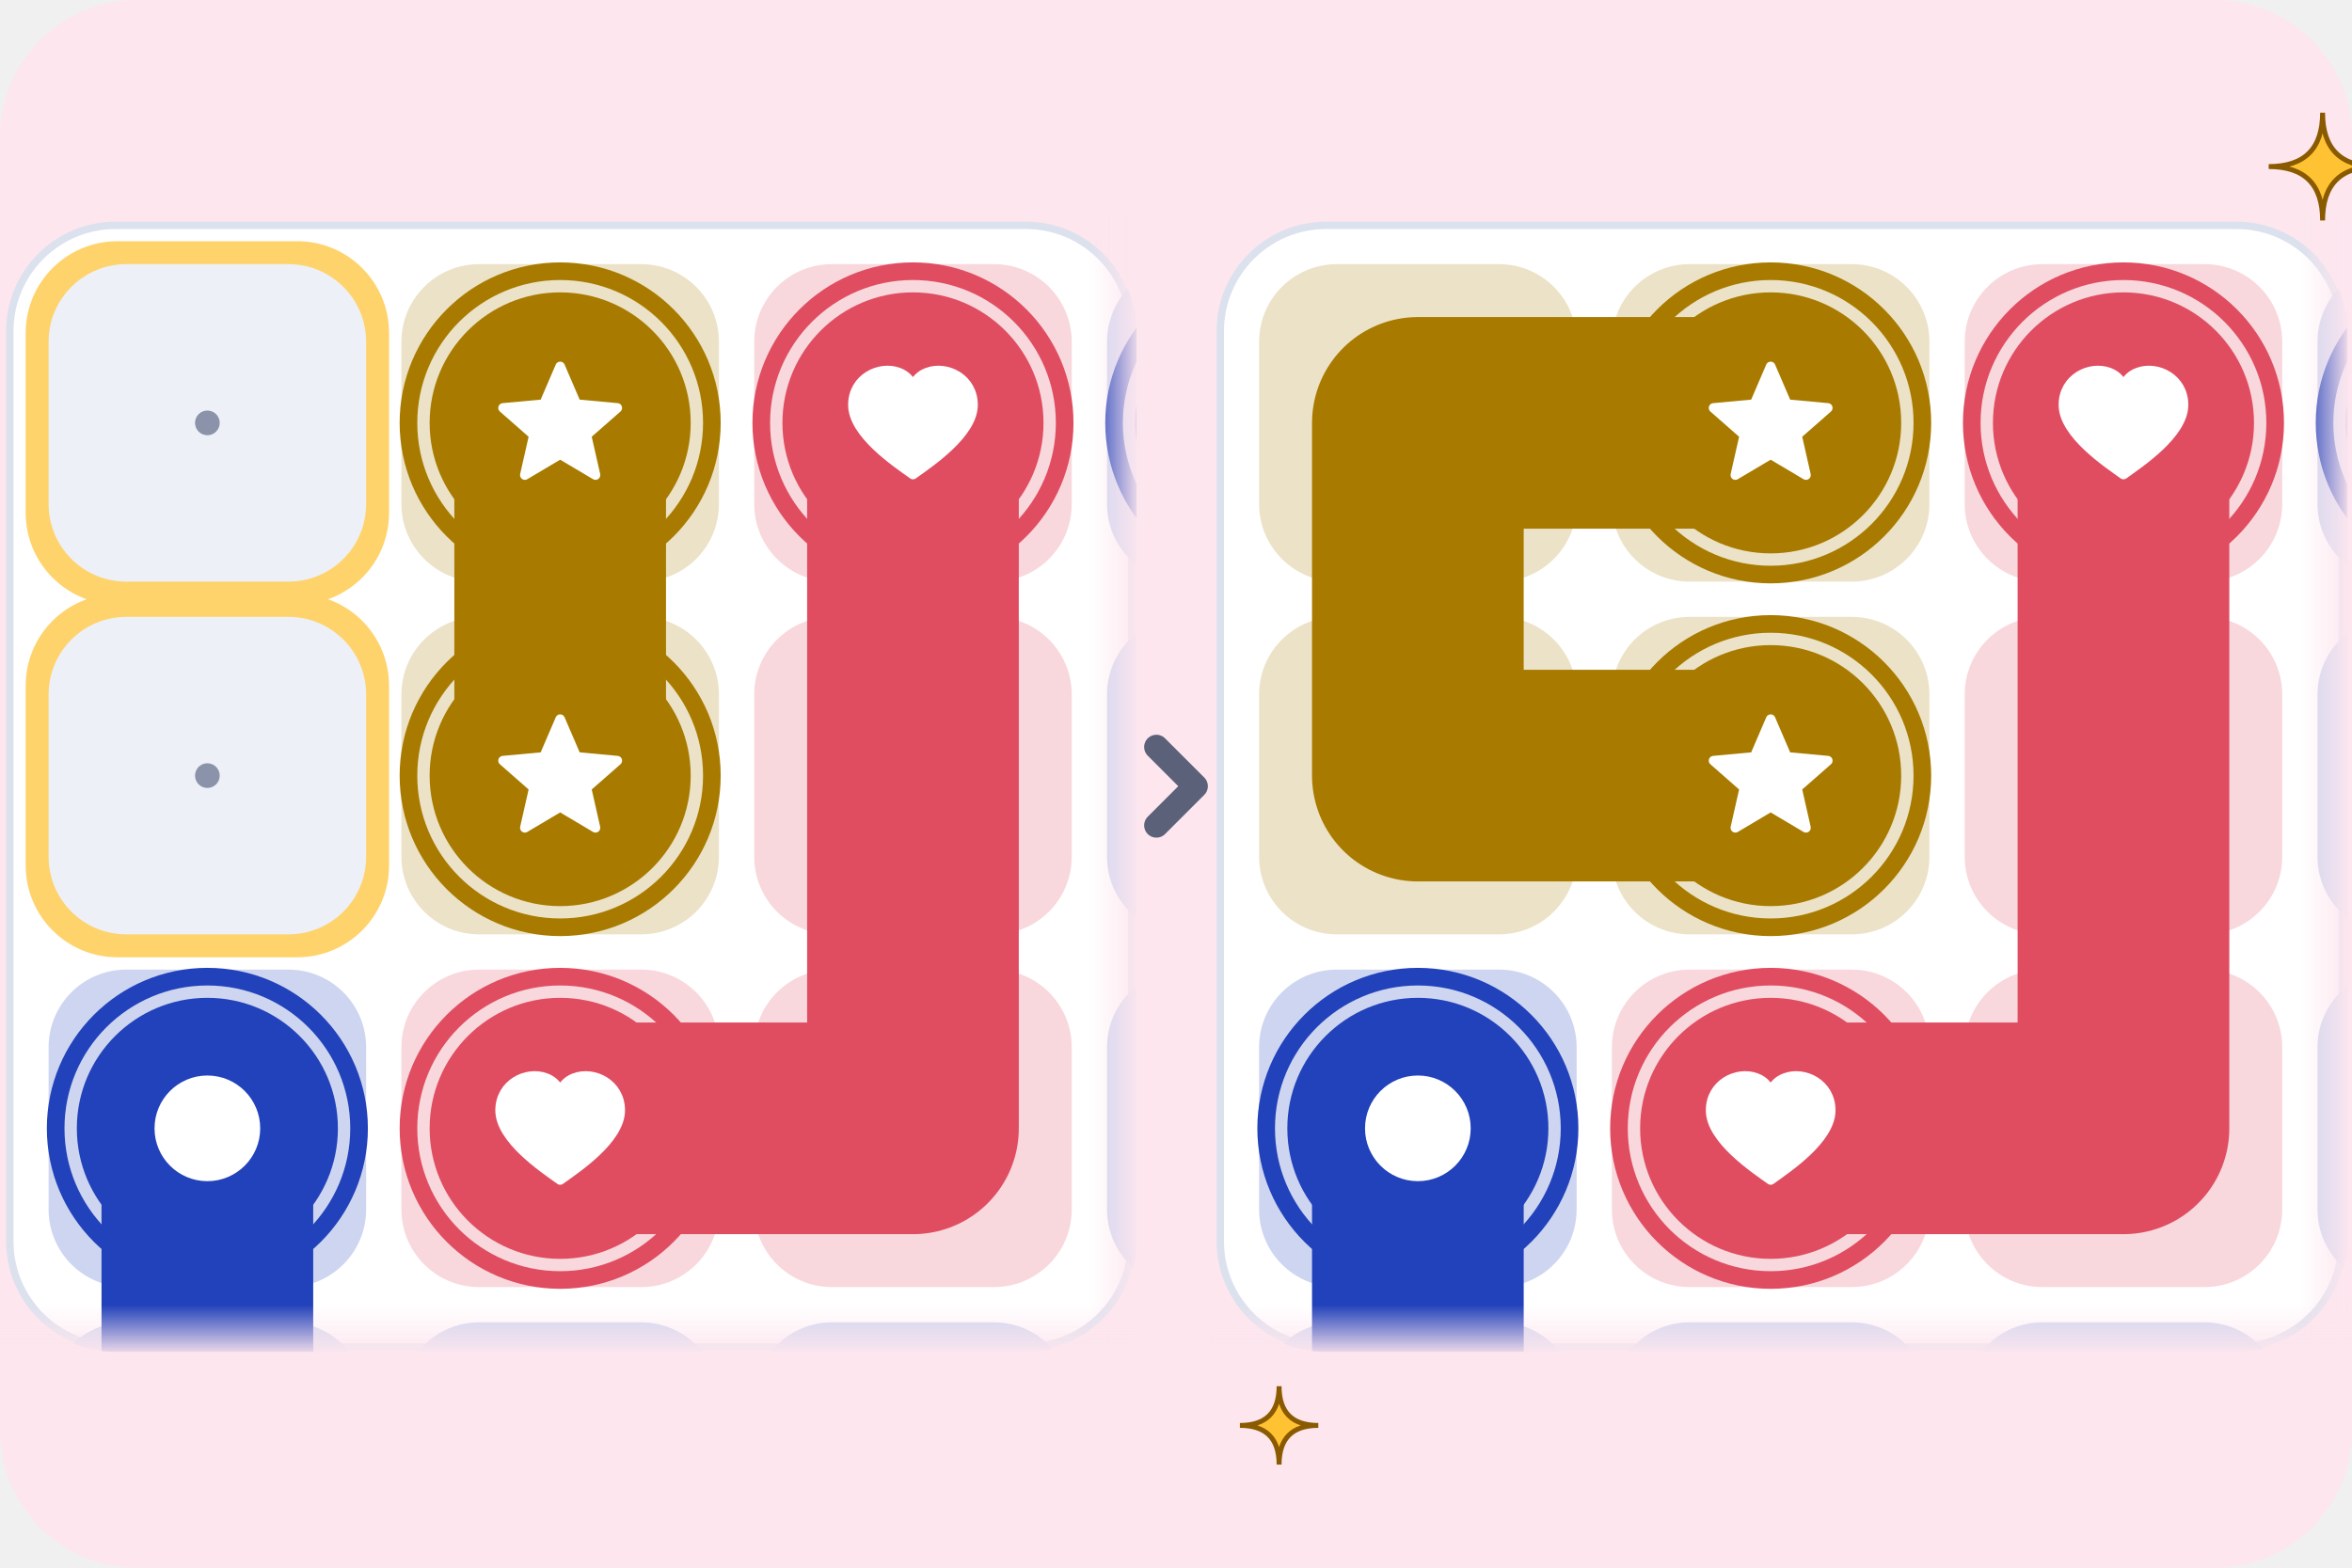
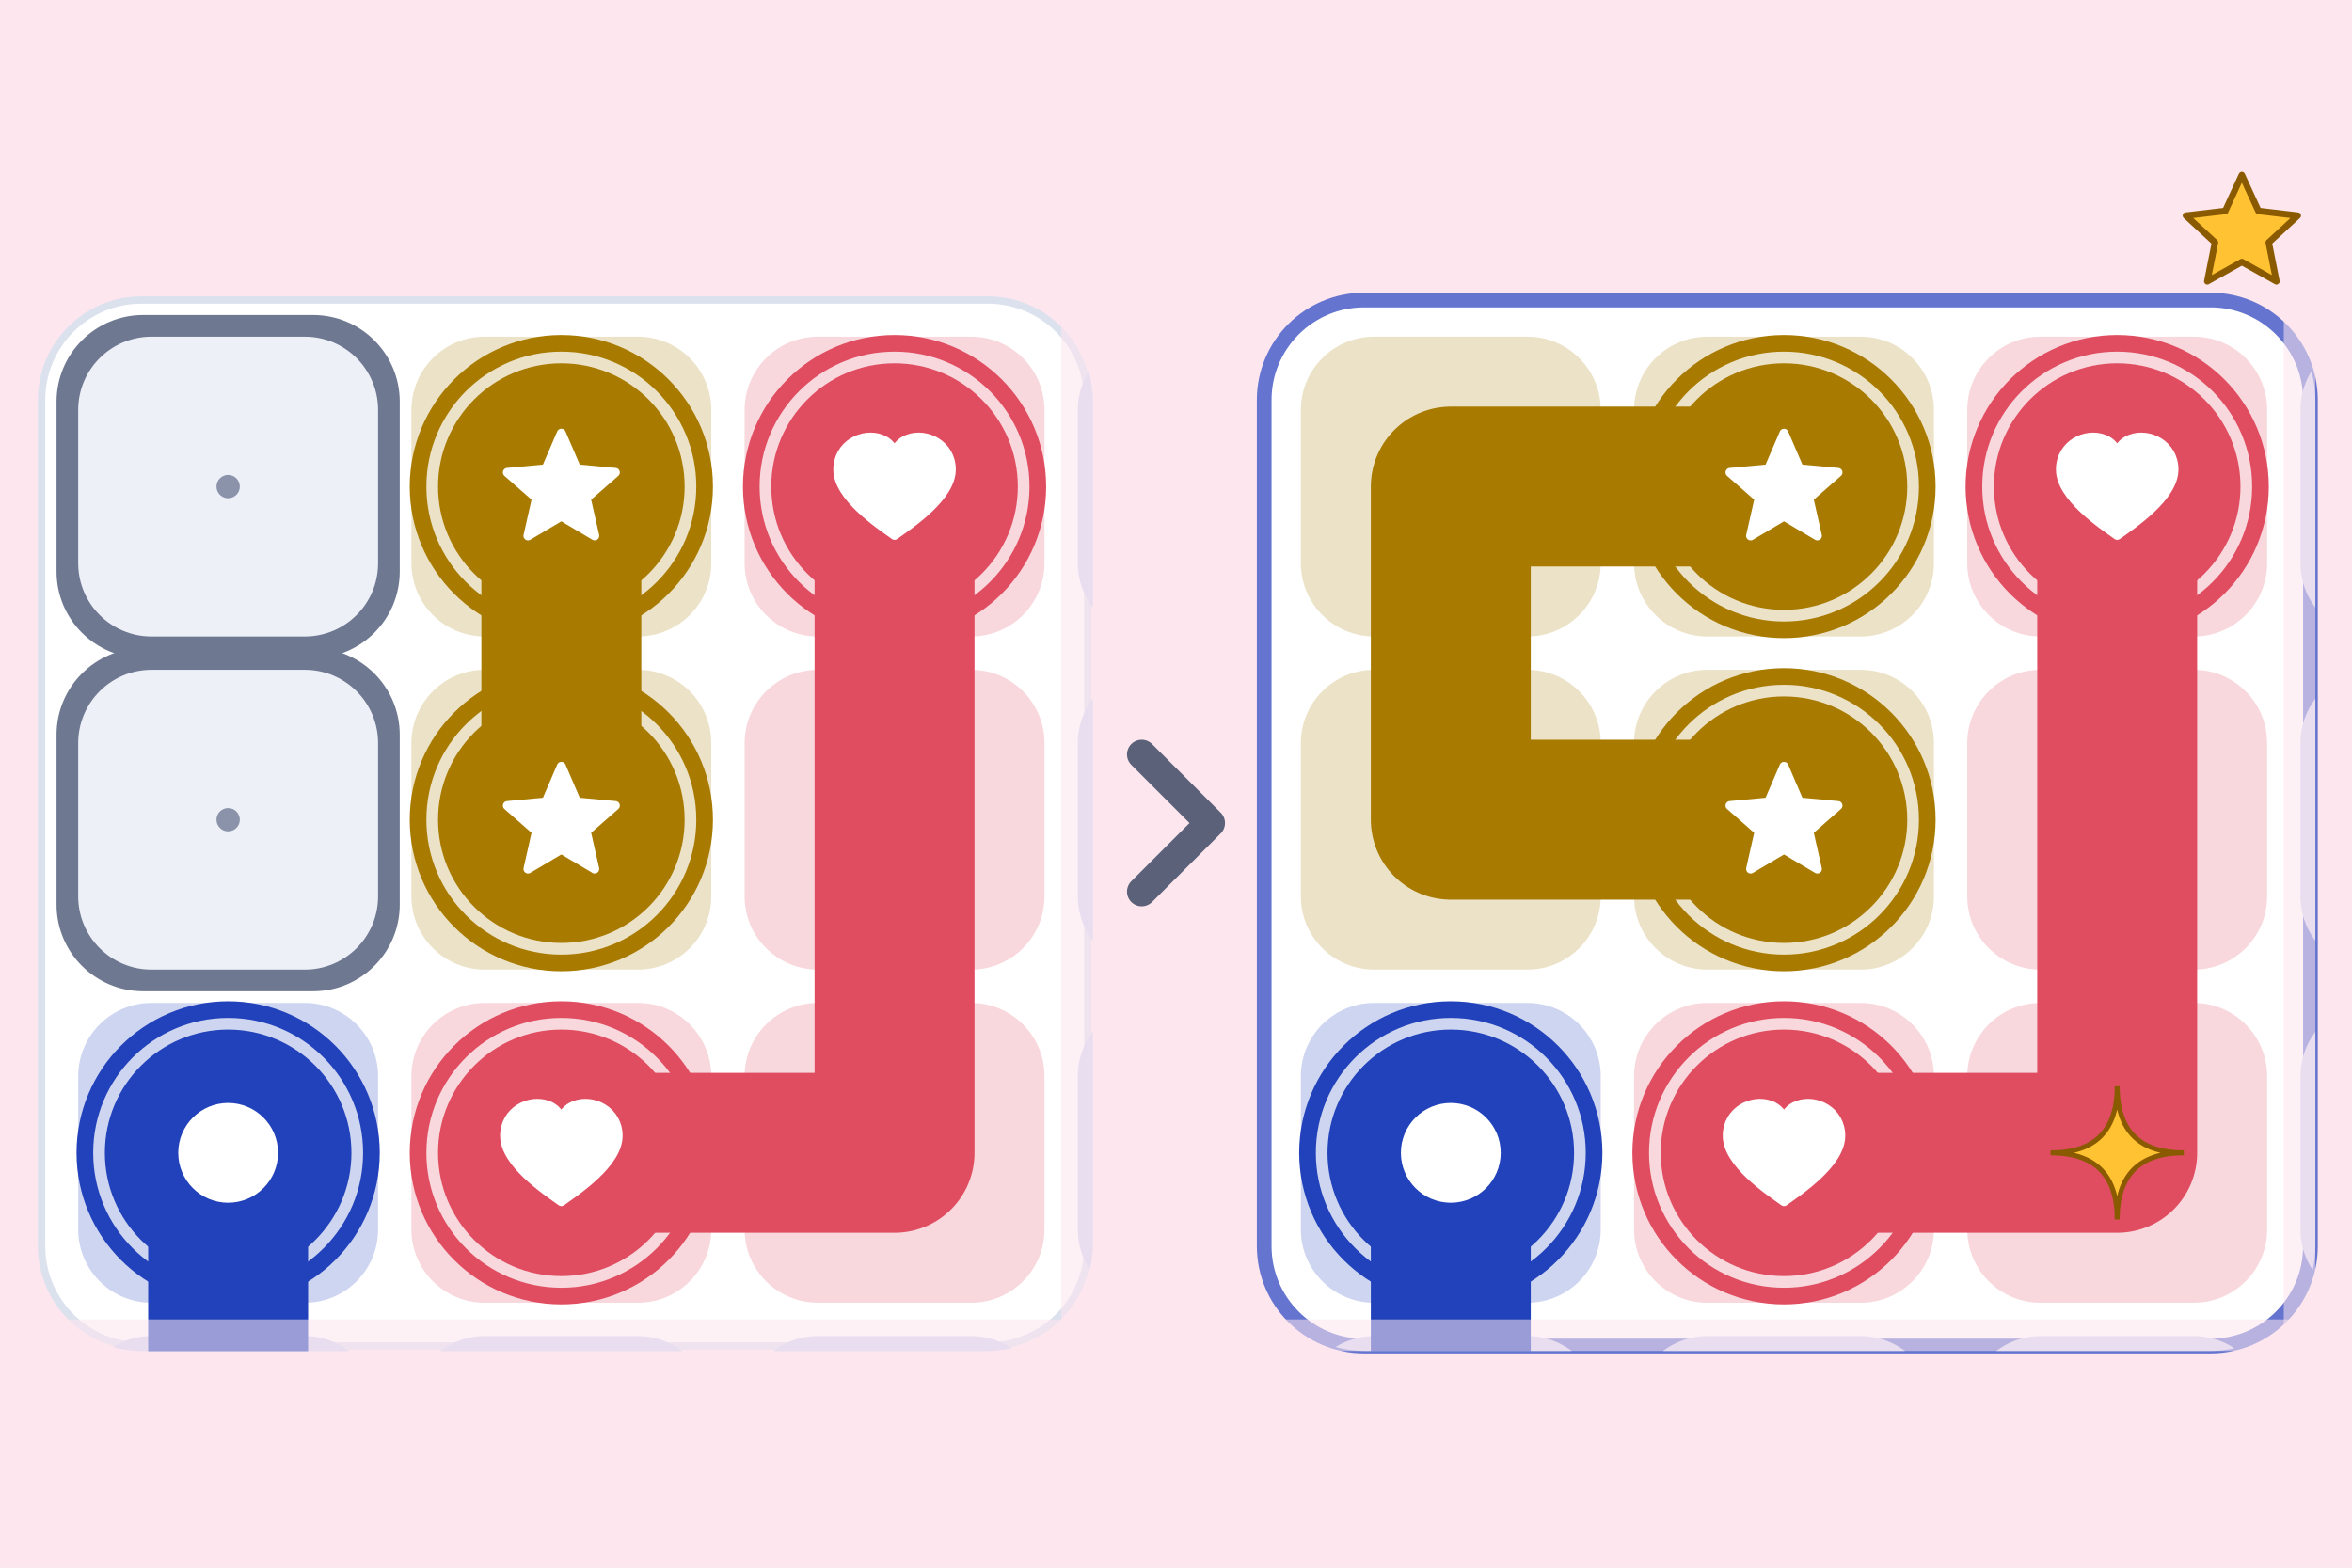
<svg xmlns="http://www.w3.org/2000/svg" width="480" height="320" viewBox="0 0 480 320">
-   <rect width="480" height="320" rx="28" fill="#FDE6EE" />
+   <rect width="480" height="320" fill="#FDE6EE" />
  <clipPath id="flc">
-     <rect x="1" y="45" width="230.96" height="230.96" rx="22.6" />
+     <rect x="7.48" y="60.24" width="215.52" height="215.52" rx="21.4" />
  </clipPath>
-   <rect x="2" y="46" width="228.96" height="228.96" rx="21.6" fill="#FFFFFF" stroke="#DCE1EE" stroke-width="1.5" />
+   <rect x="8.48" y="61.24" width="213.52" height="213.52" rx="20.4" fill="#FFFFFF" stroke="#DCE1EE" stroke-width="1.5" />
  <g clip-path="url(#flc)">
-     <rect x="8.12" y="52.12" width="68.4" height="68.4" rx="15.84" fill="none" stroke="#FFD36B" stroke-width="5.76" />
-     <rect x="9.92" y="53.92" width="64.8" height="64.8" rx="15.84" fill="#EDF0F7" />
-     <circle cx="42.32" cy="86.32" r="2.52" fill="#8B93AA" />
-     <rect x="81.92" y="53.92" width="64.8" height="64.8" rx="15.84" fill="#ECE2C7" />
-     <rect x="153.92" y="53.92" width="64.8" height="64.8" rx="15.84" fill="#F8D8DC" />
-     <rect x="225.92" y="53.92" width="64.8" height="64.8" rx="15.84" fill="#CED5F0" />
-     <rect x="8.12" y="124.12" width="68.4" height="68.4" rx="15.84" fill="none" stroke="#FFD36B" stroke-width="5.76" />
-     <rect x="9.92" y="125.92" width="64.8" height="64.8" rx="15.84" fill="#EDF0F7" />
-     <circle cx="42.32" cy="158.32" r="2.52" fill="#8B93AA" />
-     <rect x="81.92" y="125.92" width="64.8" height="64.8" rx="15.84" fill="#ECE2C7" />
-     <rect x="153.92" y="125.92" width="64.8" height="64.8" rx="15.84" fill="#F8D8DC" />
-     <rect x="225.92" y="125.92" width="64.8" height="64.8" rx="15.84" fill="#CED5F0" />
-     <rect x="9.92" y="197.92" width="64.8" height="64.8" rx="15.84" fill="#CED5F0" />
-     <rect x="81.92" y="197.92" width="64.8" height="64.8" rx="15.84" fill="#F8D8DC" />
-     <rect x="153.92" y="197.92" width="64.8" height="64.8" rx="15.84" fill="#F8D8DC" />
-     <rect x="225.92" y="197.92" width="64.8" height="64.8" rx="15.84" fill="#CED5F0" />
-     <rect x="9.92" y="269.92" width="64.8" height="64.8" rx="15.84" fill="#CED5F0" />
-     <rect x="81.92" y="269.92" width="64.8" height="64.8" rx="15.84" fill="#CED5F0" />
-     <rect x="153.92" y="269.92" width="64.8" height="64.8" rx="15.84" fill="#CED5F0" />
-     <rect x="225.92" y="269.92" width="64.8" height="64.8" rx="15.84" fill="#CED5F0" />
-     <polyline points="114.32,230.32 186.32,230.32 186.32,158.32 186.32,86.32" fill="none" stroke="#E04D61" stroke-width="43.2" stroke-linecap="round" stroke-linejoin="round" />
-     <polyline points="258.32,86.32 258.32,158.32 258.32,230.32 258.32,302.32 186.32,302.32 114.32,302.32 42.32,302.32 42.32,230.32" fill="none" stroke="#2142BA" stroke-width="43.2" stroke-linecap="round" stroke-linejoin="round" />
-     <polyline points="114.32,86.32 114.32,158.32" fill="none" stroke="#A87B00" stroke-width="43.2" stroke-linecap="round" stroke-linejoin="round" />
-     <circle cx="114.32" cy="230.32" r="30.96" fill="none" stroke="#E04D61" stroke-width="3.6" />
-     <circle cx="114.32" cy="230.32" r="26.64" fill="#E04D61" />
-     <path d="M0 0.86 C-0.28 0.66 -1 0.18 -1 -0.30 C-1 -0.74 -0.56 -0.96 -0.24 -0.84 C-0.10 -0.79 -0.02 -0.68 0 -0.58 C0.02 -0.68 0.10 -0.79 0.24 -0.84 C0.56 -0.96 1 -0.74 1 -0.30 C1 0.18 0.28 0.66 0 0.86 Z" transform="translate(114.32 230.32) scale(12.254)" fill="#FFFFFF" stroke="#FFFFFF" stroke-width="0.16" stroke-linejoin="round" />
-     <circle cx="186.32" cy="86.32" r="30.96" fill="none" stroke="#E04D61" stroke-width="3.6" />
-     <circle cx="186.32" cy="86.32" r="26.64" fill="#E04D61" />
-     <path d="M0 0.86 C-0.28 0.66 -1 0.18 -1 -0.30 C-1 -0.74 -0.56 -0.96 -0.24 -0.84 C-0.10 -0.79 -0.02 -0.68 0 -0.58 C0.02 -0.68 0.10 -0.79 0.24 -0.84 C0.56 -0.96 1 -0.74 1 -0.30 C1 0.18 0.28 0.66 0 0.86 Z" transform="translate(186.32 86.32) scale(12.254)" fill="#FFFFFF" stroke="#FFFFFF" stroke-width="0.16" stroke-linejoin="round" />
-     <circle cx="258.32" cy="86.32" r="30.96" fill="none" stroke="#2142BA" stroke-width="3.6" />
-     <circle cx="258.32" cy="86.32" r="26.64" fill="#2142BA" />
-     <path d="M0 -0.80 A0.80 0.80 0 1 1 0 0.80 A0.80 0.80 0 1 1 0 -0.80 Z" transform="translate(258.32 86.32) scale(12.254)" fill="#FFFFFF" stroke="#FFFFFF" stroke-width="0.16" stroke-linejoin="round" />
-     <circle cx="42.32" cy="230.32" r="30.96" fill="none" stroke="#2142BA" stroke-width="3.6" />
-     <circle cx="42.32" cy="230.32" r="26.64" fill="#2142BA" />
-     <path d="M0 -0.80 A0.80 0.80 0 1 1 0 0.80 A0.80 0.80 0 1 1 0 -0.80 Z" transform="translate(42.32 230.32) scale(12.254)" fill="#FFFFFF" stroke="#FFFFFF" stroke-width="0.16" stroke-linejoin="round" />
-     <circle cx="114.32" cy="86.32" r="30.96" fill="none" stroke="#A87B00" stroke-width="3.6" />
-     <circle cx="114.32" cy="86.32" r="26.64" fill="#A87B00" />
-     <path d="M0 -0.94 L0.27 -0.312 L0.951 -0.249 L0.437 0.202 L0.588 0.869 L0 0.52 L-0.588 0.869 L-0.437 0.202 L-0.951 -0.249 L-0.27 -0.312 Z" transform="translate(114.32 86.32) scale(12.254)" fill="#FFFFFF" stroke="#FFFFFF" stroke-width="0.16" stroke-linejoin="round" />
-     <circle cx="114.32" cy="158.32" r="30.96" fill="none" stroke="#A87B00" stroke-width="3.6" />
-     <circle cx="114.32" cy="158.32" r="26.64" fill="#A87B00" />
-     <path d="M0 -0.94 L0.27 -0.312 L0.951 -0.249 L0.437 0.202 L0.588 0.869 L0 0.52 L-0.588 0.869 L-0.437 0.202 L-0.951 -0.249 L-0.27 -0.312 Z" transform="translate(114.32 158.32) scale(12.254)" fill="#FFFFFF" stroke="#FFFFFF" stroke-width="0.16" stroke-linejoin="round" />
+     <rect x="14.26" y="67.02" width="64.6" height="64.6" rx="14.96" fill="none" stroke="#6F7891" stroke-width="5.44" />
+     <rect x="15.96" y="68.72" width="61.2" height="61.2" rx="14.96" fill="#EDF0F7" />
+     <circle cx="46.56" cy="99.32" r="2.38" fill="#8B93AA" />
+     <rect x="83.96" y="68.72" width="61.2" height="61.2" rx="14.96" fill="#ECE2C7" />
+     <rect x="151.96" y="68.72" width="61.2" height="61.2" rx="14.96" fill="#F8D8DC" />
+     <rect x="219.96" y="68.72" width="61.2" height="61.2" rx="14.96" fill="#CED5F0" />
+     <rect x="14.26" y="135.02" width="64.6" height="64.6" rx="14.96" fill="none" stroke="#6F7891" stroke-width="5.44" />
+     <rect x="15.96" y="136.72" width="61.2" height="61.2" rx="14.96" fill="#EDF0F7" />
+     <circle cx="46.56" cy="167.32" r="2.38" fill="#8B93AA" />
+     <rect x="83.96" y="136.72" width="61.2" height="61.2" rx="14.96" fill="#ECE2C7" />
+     <rect x="151.96" y="136.72" width="61.2" height="61.2" rx="14.96" fill="#F8D8DC" />
+     <rect x="219.96" y="136.72" width="61.2" height="61.2" rx="14.96" fill="#CED5F0" />
+     <rect x="15.96" y="204.72" width="61.2" height="61.2" rx="14.96" fill="#CED5F0" />
+     <rect x="83.96" y="204.72" width="61.2" height="61.2" rx="14.96" fill="#F8D8DC" />
+     <rect x="151.96" y="204.72" width="61.2" height="61.2" rx="14.96" fill="#F8D8DC" />
+     <rect x="219.96" y="204.72" width="61.2" height="61.2" rx="14.96" fill="#CED5F0" />
+     <rect x="15.96" y="272.72" width="61.2" height="61.2" rx="14.96" fill="#CED5F0" />
+     <rect x="83.96" y="272.72" width="61.2" height="61.2" rx="14.96" fill="#CED5F0" />
+     <rect x="151.96" y="272.72" width="61.2" height="61.2" rx="14.96" fill="#CED5F0" />
+     <rect x="219.96" y="272.72" width="61.2" height="61.2" rx="14.96" fill="#CED5F0" />
+     <polyline points="114.56,235.32 182.56,235.32 182.56,167.32 182.56,99.32" fill="none" stroke="#E04D61" stroke-width="32.64" stroke-linecap="round" stroke-linejoin="round" />
+     <polyline points="250.56,99.32 250.56,167.32 250.56,235.32 250.56,303.32 182.56,303.32 114.56,303.32 46.56,303.32 46.56,235.32" fill="none" stroke="#2142BA" stroke-width="32.64" stroke-linecap="round" stroke-linejoin="round" />
+     <polyline points="114.56,99.32 114.56,167.32" fill="none" stroke="#A87B00" stroke-width="32.64" stroke-linecap="round" stroke-linejoin="round" />
+     <circle cx="114.56" cy="235.32" r="29.24" fill="none" stroke="#E04D61" stroke-width="3.4" />
+     <circle cx="114.56" cy="235.32" r="25.16" fill="#E04D61" />
+     <path d="M0 0.86 C-0.28 0.66 -1 0.18 -1 -0.30 C-1 -0.74 -0.56 -0.96 -0.24 -0.84 C-0.10 -0.79 -0.02 -0.68 0 -0.58 C0.02 -0.68 0.10 -0.79 0.24 -0.84 C0.56 -0.96 1 -0.74 1 -0.30 C1 0.18 0.28 0.66 0 0.86 Z" transform="translate(114.56 235.32) scale(11.574)" fill="#FFFFFF" stroke="#FFFFFF" stroke-width="0.16" stroke-linejoin="round" />
+     <circle cx="182.56" cy="99.32" r="29.24" fill="none" stroke="#E04D61" stroke-width="3.4" />
+     <circle cx="182.56" cy="99.32" r="25.16" fill="#E04D61" />
+     <path d="M0 0.86 C-0.28 0.66 -1 0.18 -1 -0.30 C-1 -0.74 -0.56 -0.96 -0.24 -0.84 C-0.10 -0.79 -0.02 -0.68 0 -0.58 C0.02 -0.68 0.10 -0.79 0.24 -0.84 C0.56 -0.96 1 -0.74 1 -0.30 C1 0.18 0.28 0.66 0 0.86 Z" transform="translate(182.56 99.32) scale(11.574)" fill="#FFFFFF" stroke="#FFFFFF" stroke-width="0.16" stroke-linejoin="round" />
+     <circle cx="46.56" cy="235.32" r="29.24" fill="none" stroke="#2142BA" stroke-width="3.4" />
+     <circle cx="46.56" cy="235.32" r="25.16" fill="#2142BA" />
+     <path d="M0 -0.80 A0.80 0.80 0 1 1 0 0.80 A0.80 0.80 0 1 1 0 -0.80 Z" transform="translate(46.56 235.32) scale(11.574)" fill="#FFFFFF" stroke="#FFFFFF" stroke-width="0.16" stroke-linejoin="round" />
+     <circle cx="114.56" cy="99.32" r="29.24" fill="none" stroke="#A87B00" stroke-width="3.4" />
+     <circle cx="114.56" cy="99.32" r="25.16" fill="#A87B00" />
+     <path d="M0 -0.94 L0.27 -0.312 L0.951 -0.249 L0.437 0.202 L0.588 0.869 L0 0.52 L-0.588 0.869 L-0.437 0.202 L-0.951 -0.249 L-0.27 -0.312 Z" transform="translate(114.56 99.32) scale(11.574)" fill="#FFFFFF" stroke="#FFFFFF" stroke-width="0.16" stroke-linejoin="round" />
+     <circle cx="114.56" cy="167.32" r="29.24" fill="none" stroke="#A87B00" stroke-width="3.4" />
+     <circle cx="114.56" cy="167.32" r="25.16" fill="#A87B00" />
+     <path d="M0 -0.94 L0.27 -0.312 L0.951 -0.249 L0.437 0.202 L0.588 0.869 L0 0.52 L-0.588 0.869 L-0.437 0.202 L-0.951 -0.249 L-0.27 -0.312 Z" transform="translate(114.56 167.32) scale(11.574)" fill="#FFFFFF" stroke="#FFFFFF" stroke-width="0.16" stroke-linejoin="round" />
  </g>
-   <linearGradient id="flfr" x1="0" y1="0" x2="1" y2="0">
-     <stop offset="0" stop-color="#FDE6EE" stop-opacity="0" />
-     <stop offset="1" stop-color="#FDE6EE" />
-   </linearGradient>
-   <rect x="222.32" y="44" width="10.64" height="232.96" fill="url(#flfr)" />
-   <linearGradient id="flfb" x1="0" y1="0" x2="0" y2="1">
-     <stop offset="0" stop-color="#FDE6EE" stop-opacity="0" />
-     <stop offset="1" stop-color="#FDE6EE" />
-   </linearGradient>
-   <rect x="0" y="266.32" width="232.96" height="10.64" fill="url(#flfb)" />
+   <rect x="216.56" y="60.24" width="6.44" height="215.52" fill="#FDE6EE" opacity="0.55" />
+   <rect x="7.48" y="269.32" width="215.52" height="6.44" fill="#FDE6EE" opacity="0.55" />
  <clipPath id="frc">
-     <rect x="248.04" y="45" width="230.96" height="230.96" rx="22.6" />
+     <rect x="257" y="60.24" width="215.52" height="215.52" rx="21.4" />
  </clipPath>
-   <rect x="249.04" y="46" width="228.96" height="228.96" rx="21.6" fill="#FFFFFF" stroke="#DCE1EE" stroke-width="1.5" />
+   <rect x="258" y="61.24" width="213.52" height="213.52" rx="20.4" fill="#FFFFFF" stroke="#6474CF" stroke-width="3" />
  <g clip-path="url(#frc)">
-     <rect x="256.96" y="53.92" width="64.8" height="64.8" rx="15.84" fill="#ECE2C7" />
-     <rect x="328.96" y="53.92" width="64.8" height="64.8" rx="15.84" fill="#ECE2C7" />
-     <rect x="400.96" y="53.92" width="64.8" height="64.8" rx="15.84" fill="#F8D8DC" />
-     <rect x="472.96" y="53.92" width="64.8" height="64.8" rx="15.84" fill="#CED5F0" />
-     <rect x="256.96" y="125.92" width="64.8" height="64.8" rx="15.84" fill="#ECE2C7" />
-     <rect x="328.96" y="125.92" width="64.8" height="64.8" rx="15.84" fill="#ECE2C7" />
-     <rect x="400.96" y="125.92" width="64.8" height="64.8" rx="15.84" fill="#F8D8DC" />
-     <rect x="472.96" y="125.92" width="64.8" height="64.8" rx="15.84" fill="#CED5F0" />
-     <rect x="256.96" y="197.92" width="64.8" height="64.8" rx="15.84" fill="#CED5F0" />
-     <rect x="328.96" y="197.92" width="64.8" height="64.8" rx="15.84" fill="#F8D8DC" />
-     <rect x="400.96" y="197.92" width="64.8" height="64.8" rx="15.84" fill="#F8D8DC" />
-     <rect x="472.96" y="197.92" width="64.8" height="64.8" rx="15.84" fill="#CED5F0" />
-     <rect x="256.96" y="269.92" width="64.8" height="64.8" rx="15.84" fill="#CED5F0" />
-     <rect x="328.96" y="269.92" width="64.8" height="64.8" rx="15.84" fill="#CED5F0" />
-     <rect x="400.96" y="269.92" width="64.8" height="64.8" rx="15.84" fill="#CED5F0" />
-     <rect x="472.96" y="269.92" width="64.8" height="64.8" rx="15.84" fill="#CED5F0" />
-     <polyline points="361.36,230.32 433.36,230.32 433.36,158.32 433.36,86.32" fill="none" stroke="#E04D61" stroke-width="43.2" stroke-linecap="round" stroke-linejoin="round" />
-     <polyline points="505.36,86.32 505.36,158.32 505.36,230.32 505.36,302.32 433.36,302.32 361.36,302.32 289.36,302.32 289.36,230.32" fill="none" stroke="#2142BA" stroke-width="43.2" stroke-linecap="round" stroke-linejoin="round" />
-     <polyline points="361.36,86.32 289.36,86.32 289.36,158.32 361.36,158.32" fill="none" stroke="#A87B00" stroke-width="43.2" stroke-linecap="round" stroke-linejoin="round" />
-     <circle cx="361.36" cy="230.32" r="30.96" fill="none" stroke="#E04D61" stroke-width="3.6" />
-     <circle cx="361.36" cy="230.32" r="26.64" fill="#E04D61" />
-     <path d="M0 0.86 C-0.28 0.66 -1 0.18 -1 -0.30 C-1 -0.74 -0.56 -0.96 -0.24 -0.84 C-0.10 -0.79 -0.02 -0.68 0 -0.58 C0.02 -0.68 0.10 -0.79 0.24 -0.84 C0.56 -0.96 1 -0.74 1 -0.30 C1 0.18 0.28 0.66 0 0.86 Z" transform="translate(361.36 230.32) scale(12.254)" fill="#FFFFFF" stroke="#FFFFFF" stroke-width="0.16" stroke-linejoin="round" />
-     <circle cx="433.36" cy="86.32" r="30.96" fill="none" stroke="#E04D61" stroke-width="3.6" />
-     <circle cx="433.36" cy="86.32" r="26.64" fill="#E04D61" />
-     <path d="M0 0.86 C-0.28 0.66 -1 0.18 -1 -0.30 C-1 -0.74 -0.56 -0.96 -0.24 -0.84 C-0.10 -0.79 -0.02 -0.68 0 -0.58 C0.02 -0.68 0.10 -0.79 0.24 -0.84 C0.56 -0.96 1 -0.74 1 -0.30 C1 0.18 0.28 0.66 0 0.86 Z" transform="translate(433.36 86.32) scale(12.254)" fill="#FFFFFF" stroke="#FFFFFF" stroke-width="0.16" stroke-linejoin="round" />
-     <circle cx="505.36" cy="86.32" r="30.96" fill="none" stroke="#2142BA" stroke-width="3.6" />
-     <circle cx="505.36" cy="86.32" r="26.64" fill="#2142BA" />
-     <path d="M0 -0.80 A0.80 0.80 0 1 1 0 0.80 A0.80 0.80 0 1 1 0 -0.80 Z" transform="translate(505.36 86.32) scale(12.254)" fill="#FFFFFF" stroke="#FFFFFF" stroke-width="0.16" stroke-linejoin="round" />
-     <circle cx="289.36" cy="230.32" r="30.96" fill="none" stroke="#2142BA" stroke-width="3.6" />
-     <circle cx="289.36" cy="230.32" r="26.64" fill="#2142BA" />
-     <path d="M0 -0.80 A0.80 0.80 0 1 1 0 0.80 A0.80 0.80 0 1 1 0 -0.80 Z" transform="translate(289.36 230.32) scale(12.254)" fill="#FFFFFF" stroke="#FFFFFF" stroke-width="0.16" stroke-linejoin="round" />
-     <circle cx="361.36" cy="86.32" r="30.96" fill="none" stroke="#A87B00" stroke-width="3.6" />
-     <circle cx="361.36" cy="86.32" r="26.64" fill="#A87B00" />
-     <path d="M0 -0.94 L0.27 -0.312 L0.951 -0.249 L0.437 0.202 L0.588 0.869 L0 0.52 L-0.588 0.869 L-0.437 0.202 L-0.951 -0.249 L-0.27 -0.312 Z" transform="translate(361.36 86.32) scale(12.254)" fill="#FFFFFF" stroke="#FFFFFF" stroke-width="0.16" stroke-linejoin="round" />
-     <circle cx="361.36" cy="158.32" r="30.96" fill="none" stroke="#A87B00" stroke-width="3.6" />
-     <circle cx="361.36" cy="158.32" r="26.64" fill="#A87B00" />
-     <path d="M0 -0.94 L0.27 -0.312 L0.951 -0.249 L0.437 0.202 L0.588 0.869 L0 0.52 L-0.588 0.869 L-0.437 0.202 L-0.951 -0.249 L-0.27 -0.312 Z" transform="translate(361.36 158.32) scale(12.254)" fill="#FFFFFF" stroke="#FFFFFF" stroke-width="0.16" stroke-linejoin="round" />
+     <rect x="265.48" y="68.72" width="61.2" height="61.2" rx="14.96" fill="#ECE2C7" />
+     <rect x="333.48" y="68.72" width="61.2" height="61.2" rx="14.96" fill="#ECE2C7" />
+     <rect x="401.48" y="68.72" width="61.2" height="61.2" rx="14.96" fill="#F8D8DC" />
+     <rect x="469.48" y="68.72" width="61.2" height="61.2" rx="14.96" fill="#CED5F0" />
+     <rect x="265.48" y="136.72" width="61.2" height="61.2" rx="14.96" fill="#ECE2C7" />
+     <rect x="333.48" y="136.72" width="61.2" height="61.2" rx="14.96" fill="#ECE2C7" />
+     <rect x="401.48" y="136.72" width="61.2" height="61.2" rx="14.96" fill="#F8D8DC" />
+     <rect x="469.48" y="136.72" width="61.2" height="61.2" rx="14.96" fill="#CED5F0" />
+     <rect x="265.48" y="204.72" width="61.2" height="61.2" rx="14.96" fill="#CED5F0" />
+     <rect x="333.48" y="204.72" width="61.2" height="61.2" rx="14.96" fill="#F8D8DC" />
+     <rect x="401.48" y="204.72" width="61.2" height="61.2" rx="14.96" fill="#F8D8DC" />
+     <rect x="469.48" y="204.72" width="61.2" height="61.2" rx="14.96" fill="#CED5F0" />
+     <rect x="265.48" y="272.72" width="61.2" height="61.2" rx="14.96" fill="#CED5F0" />
+     <rect x="333.48" y="272.72" width="61.2" height="61.2" rx="14.96" fill="#CED5F0" />
+     <rect x="401.48" y="272.72" width="61.2" height="61.2" rx="14.96" fill="#CED5F0" />
+     <rect x="469.48" y="272.72" width="61.2" height="61.2" rx="14.96" fill="#CED5F0" />
+     <polyline points="364.08,235.32 432.08,235.32 432.08,167.32 432.08,99.32" fill="none" stroke="#E04D61" stroke-width="32.64" stroke-linecap="round" stroke-linejoin="round" />
+     <polyline points="500.08,99.32 500.08,167.32 500.08,235.32 500.08,303.32 432.08,303.32 364.08,303.32 296.08,303.32 296.08,235.32" fill="none" stroke="#2142BA" stroke-width="32.64" stroke-linecap="round" stroke-linejoin="round" />
+     <polyline points="364.08,99.32 296.08,99.32 296.08,167.32 364.08,167.32" fill="none" stroke="#A87B00" stroke-width="32.64" stroke-linecap="round" stroke-linejoin="round" />
+     <circle cx="364.08" cy="235.32" r="29.24" fill="none" stroke="#E04D61" stroke-width="3.4" />
+     <circle cx="364.08" cy="235.32" r="25.16" fill="#E04D61" />
+     <path d="M0 0.86 C-0.28 0.66 -1 0.18 -1 -0.30 C-1 -0.74 -0.56 -0.96 -0.24 -0.84 C-0.10 -0.79 -0.02 -0.68 0 -0.58 C0.02 -0.68 0.10 -0.79 0.24 -0.84 C0.56 -0.96 1 -0.74 1 -0.30 C1 0.18 0.28 0.66 0 0.86 Z" transform="translate(364.08 235.32) scale(11.574)" fill="#FFFFFF" stroke="#FFFFFF" stroke-width="0.16" stroke-linejoin="round" />
+     <circle cx="432.08" cy="99.32" r="29.24" fill="none" stroke="#E04D61" stroke-width="3.4" />
+     <circle cx="432.08" cy="99.32" r="25.16" fill="#E04D61" />
+     <path d="M0 0.86 C-0.28 0.66 -1 0.18 -1 -0.30 C-1 -0.74 -0.56 -0.96 -0.24 -0.84 C-0.10 -0.79 -0.02 -0.68 0 -0.58 C0.02 -0.68 0.10 -0.79 0.24 -0.84 C0.56 -0.96 1 -0.74 1 -0.30 C1 0.18 0.28 0.66 0 0.86 Z" transform="translate(432.08 99.32) scale(11.574)" fill="#FFFFFF" stroke="#FFFFFF" stroke-width="0.16" stroke-linejoin="round" />
+     <circle cx="296.08" cy="235.32" r="29.24" fill="none" stroke="#2142BA" stroke-width="3.4" />
+     <circle cx="296.08" cy="235.32" r="25.16" fill="#2142BA" />
+     <path d="M0 -0.80 A0.80 0.80 0 1 1 0 0.80 A0.80 0.80 0 1 1 0 -0.80 Z" transform="translate(296.08 235.32) scale(11.574)" fill="#FFFFFF" stroke="#FFFFFF" stroke-width="0.16" stroke-linejoin="round" />
+     <circle cx="364.08" cy="99.32" r="29.24" fill="none" stroke="#A87B00" stroke-width="3.4" />
+     <circle cx="364.08" cy="99.32" r="25.16" fill="#A87B00" />
+     <path d="M0 -0.94 L0.27 -0.312 L0.951 -0.249 L0.437 0.202 L0.588 0.869 L0 0.52 L-0.588 0.869 L-0.437 0.202 L-0.951 -0.249 L-0.27 -0.312 Z" transform="translate(364.08 99.32) scale(11.574)" fill="#FFFFFF" stroke="#FFFFFF" stroke-width="0.16" stroke-linejoin="round" />
+     <circle cx="364.08" cy="167.32" r="29.24" fill="none" stroke="#A87B00" stroke-width="3.4" />
+     <circle cx="364.08" cy="167.32" r="25.16" fill="#A87B00" />
+     <path d="M0 -0.94 L0.27 -0.312 L0.951 -0.249 L0.437 0.202 L0.588 0.869 L0 0.52 L-0.588 0.869 L-0.437 0.202 L-0.951 -0.249 L-0.27 -0.312 Z" transform="translate(364.08 167.32) scale(11.574)" fill="#FFFFFF" stroke="#FFFFFF" stroke-width="0.16" stroke-linejoin="round" />
  </g>
-   <linearGradient id="frfr" x1="0" y1="0" x2="1" y2="0">
-     <stop offset="0" stop-color="#FDE6EE" stop-opacity="0" />
-     <stop offset="1" stop-color="#FDE6EE" />
-   </linearGradient>
-   <rect x="469.36" y="44" width="10.64" height="232.96" fill="url(#frfr)" />
-   <linearGradient id="frfb" x1="0" y1="0" x2="0" y2="1">
-     <stop offset="0" stop-color="#FDE6EE" stop-opacity="0" />
-     <stop offset="1" stop-color="#FDE6EE" />
-   </linearGradient>
-   <rect x="247.04" y="266.32" width="232.96" height="10.64" fill="url(#frfb)" />
-   <path d="M236 152.48 L244 160.48 L236 168.48" fill="none" stroke="#5B6178" stroke-width="5" stroke-linecap="round" stroke-linejoin="round" />
-   <path d="M474 23 Q474 34 485 34 Q474 34 474 45 Q474 34 463 34 Q474 34 474 23 Z" fill="#FFC233" stroke="#8A5A00" stroke-width="1" />
-   <path d="M261.04 282.96 Q261.04 290.96 269.04 290.96 Q261.04 290.96 261.04 298.96 Q261.04 290.96 253.04 290.96 Q261.04 290.96 261.04 282.96 Z" fill="#FFC233" stroke="#8A5A00" stroke-width="1" />
+   <rect x="466.08" y="60.24" width="6.44" height="215.52" fill="#FDE6EE" opacity="0.55" />
+   <rect x="257" y="269.32" width="215.52" height="6.44" fill="#FDE6EE" opacity="0.55" />
+   <path d="M233 154 L247 168 L233 182" fill="none" stroke="#5B6178" stroke-width="6" stroke-linecap="round" stroke-linejoin="round" />
+   <path d="M0 -0.96 L0.282 -0.348 L0.951 -0.269 L0.457 0.188 L0.588 0.849 L0 0.52 L-0.588 0.849 L-0.457 0.188 L-0.951 -0.269 L-0.282 -0.348 Z" transform="translate(457.52 47.24) scale(12)" fill="#FFC233" stroke="#8A5A00" stroke-width="0.11" stroke-linejoin="round" />
+   <path d="M432.08 221.72 Q432.08 235.32 445.68 235.32 Q432.08 235.32 432.08 248.92 Q432.08 235.32 418.48 235.32 Q432.08 235.32 432.08 221.72 Z" fill="#FFC233" stroke="#8A5A00" stroke-width="1" />
</svg>
